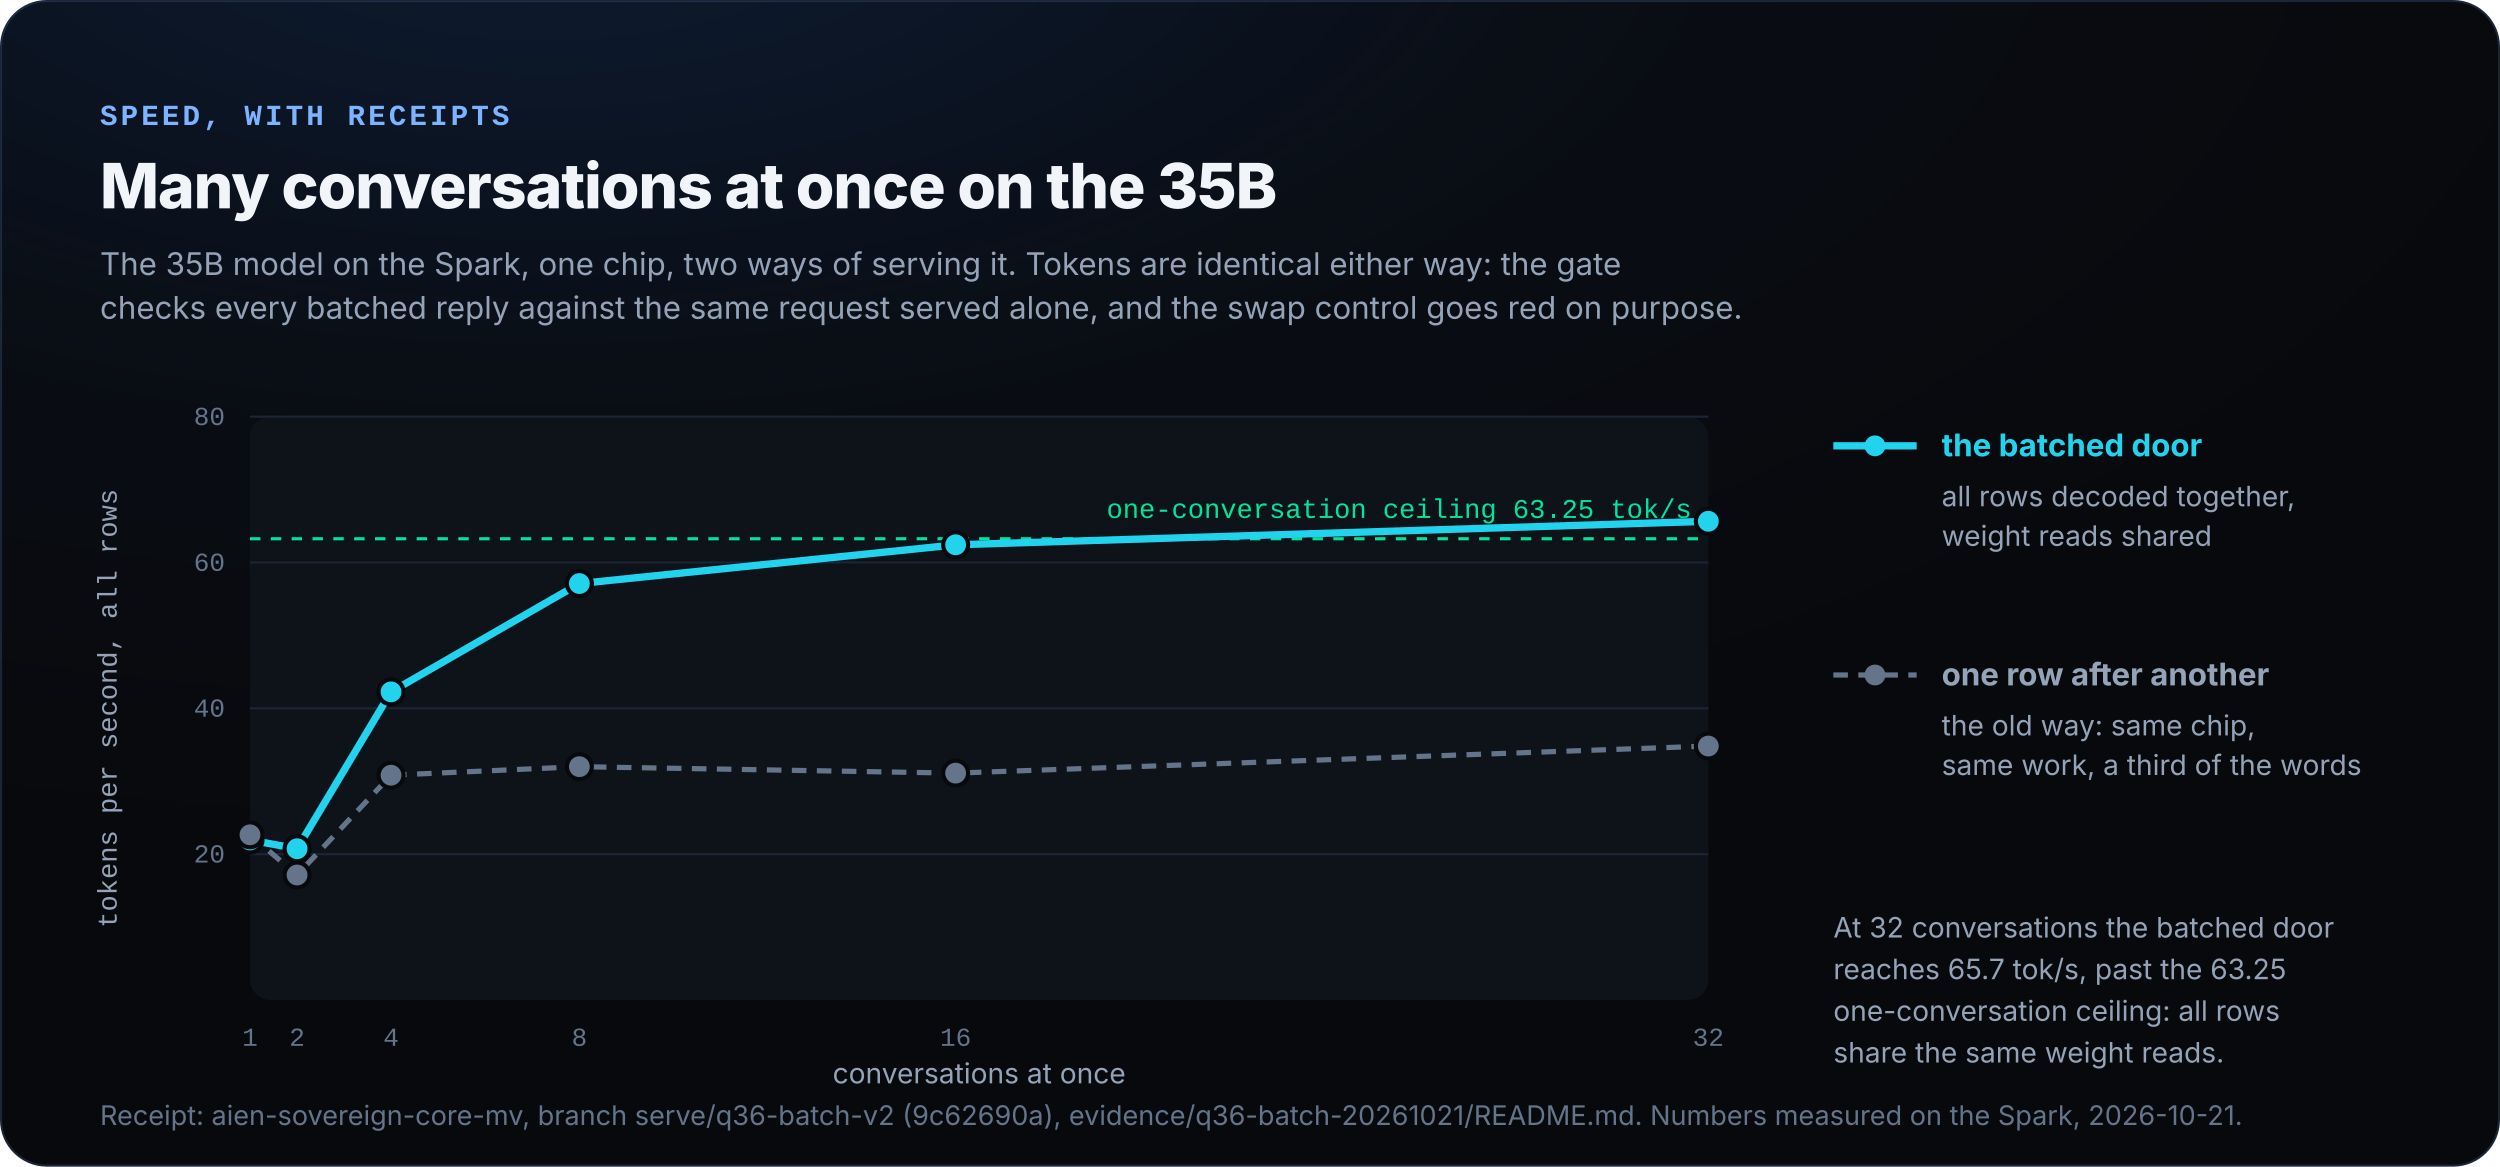
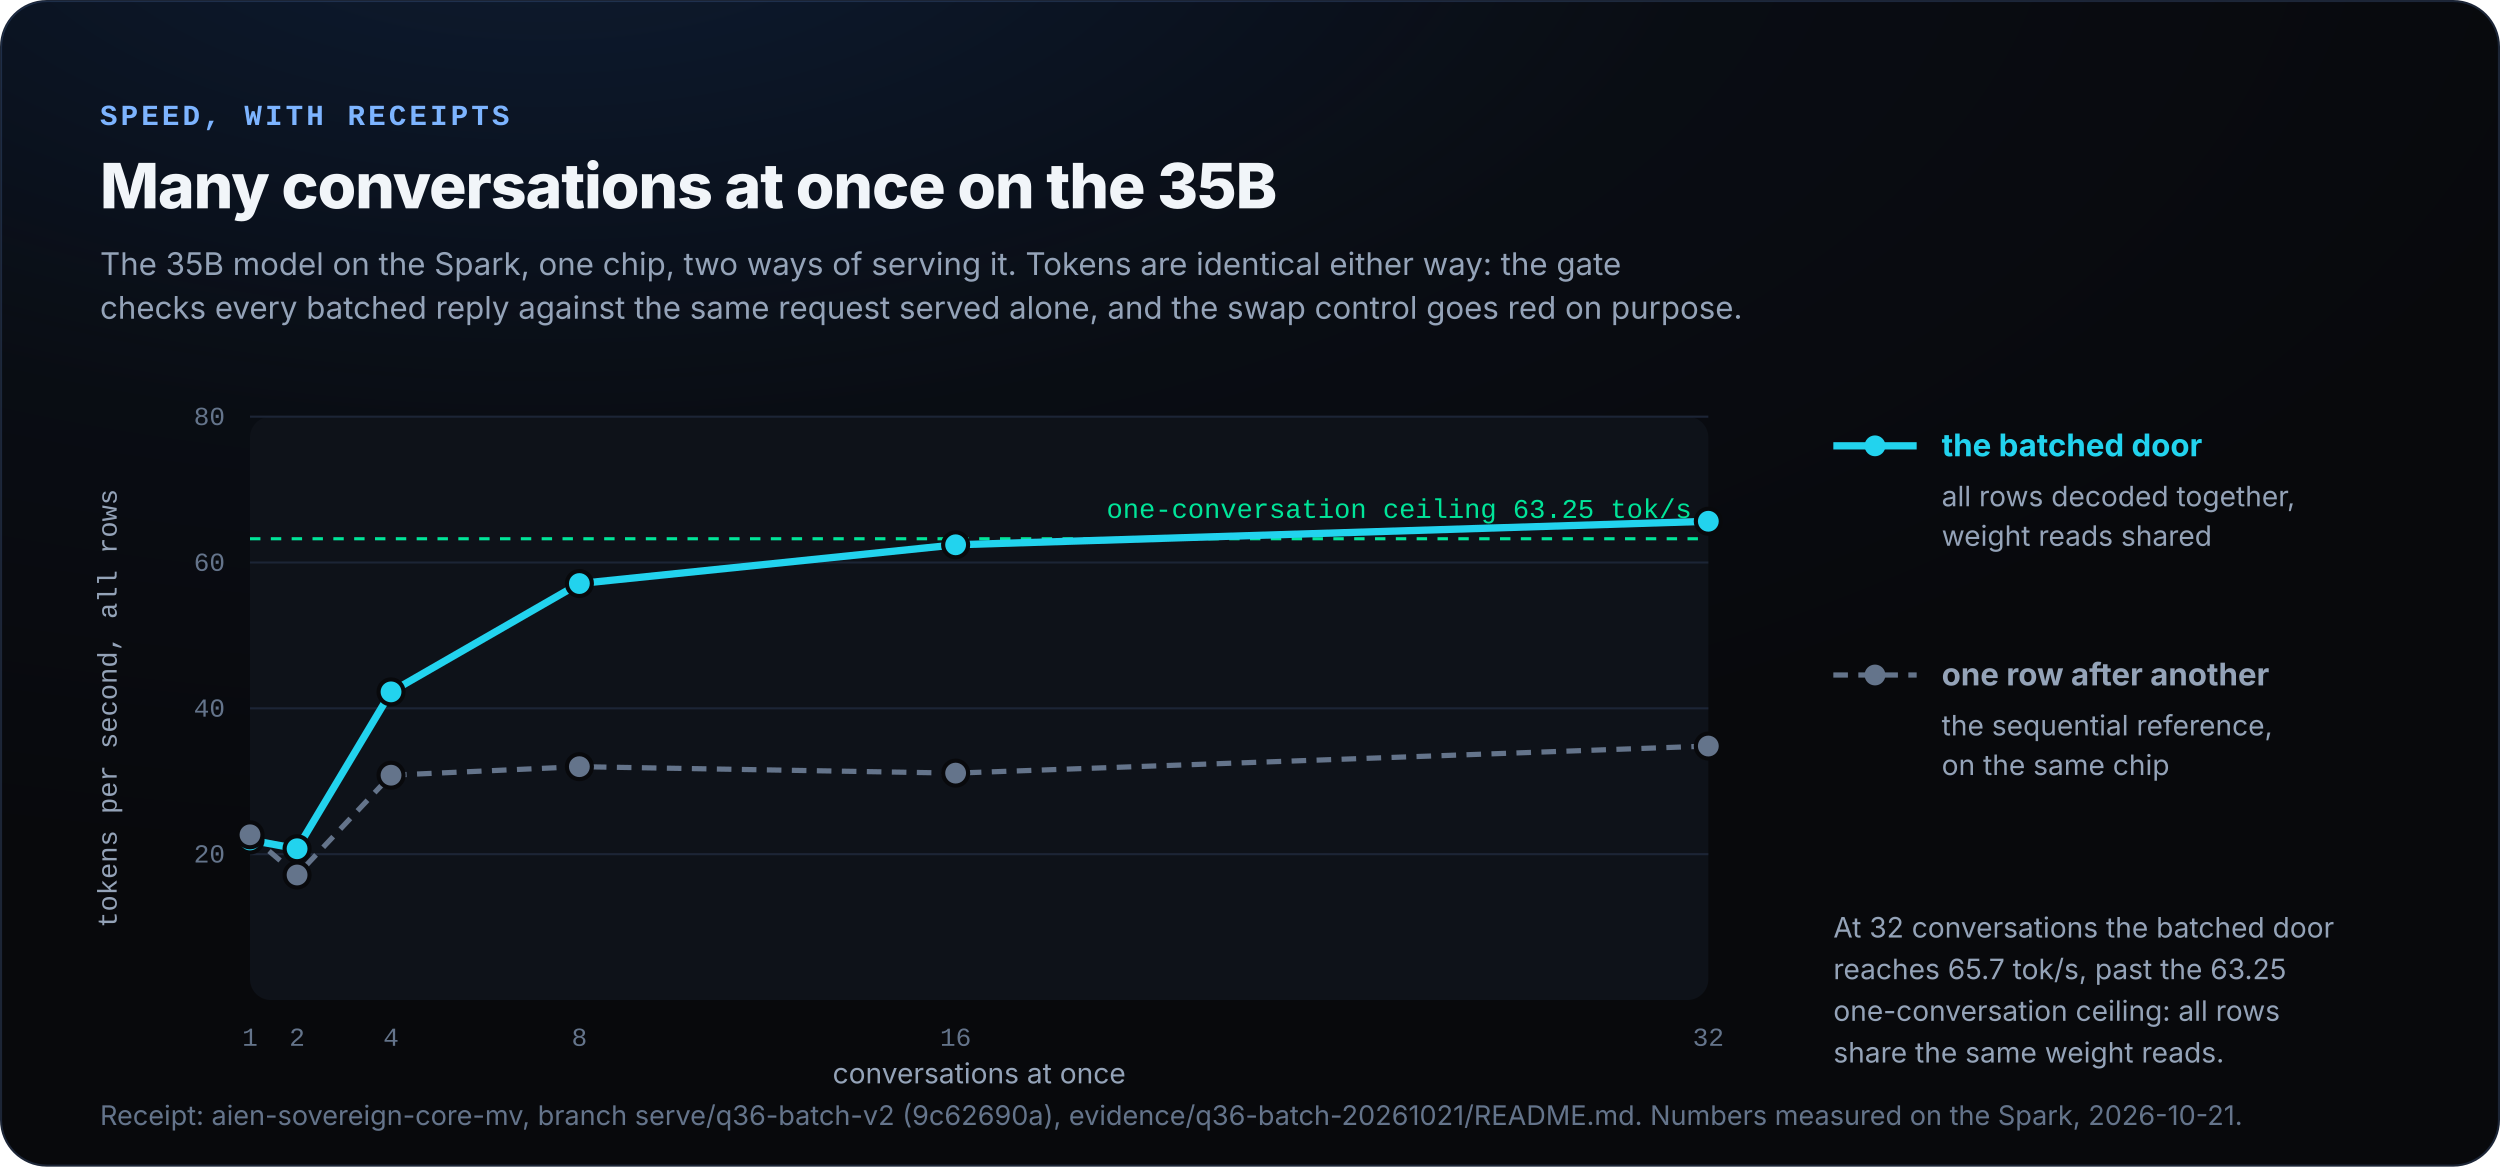
<svg xmlns="http://www.w3.org/2000/svg" width="1200" height="560" viewBox="0 0 1200 560" role="img" aria-labelledby="t d">
  <defs>
    <radialGradient id="glow" cx="22%" cy="-10%" r="85%">
      <stop offset="0" stop-color="#2d7ff9" stop-opacity="0.16" />
      <stop offset="0.55" stop-color="#2d7ff9" stop-opacity="0.03" />
      <stop offset="1" stop-color="#2d7ff9" stop-opacity="0" />
    </radialGradient>
    <radialGradient id="glow2" cx="92%" cy="8%" r="45%">
      <stop offset="0" stop-color="#00e599" stop-opacity="0.08" />
      <stop offset="1" stop-color="#00e599" stop-opacity="0" />
    </radialGradient>
    <marker id="arrow" viewBox="0 0 10 10" refX="9" refY="5" markerWidth="7" markerHeight="7" orient="auto-start-reverse">
      <path d="M0 0 L10 5 L0 10 z" fill="#94a3b8" />
    </marker>
  </defs>
  <rect x="0.5" y="0.5" width="1199.0" height="559.0" rx="22" fill="#08090c" stroke="#1c2536" stroke-width="1.0" />
  <rect x="0.5" y="0.5" width="1199.0" height="559.0" rx="22" fill="url(#glow)" stroke="none" stroke-width="1.0" />
  <text x="48.0" y="60.0" font-family="ui-monospace, SFMono-Regular, Menlo, Consolas, 'Liberation Mono', monospace" font-size="14" font-weight="600" fill="#7db4ff" text-anchor="start" letter-spacing="1.5">SPEED, WITH RECEIPTS</text>
  <text x="48.0" y="100.0" font-family="Inter, ui-sans-serif, -apple-system, 'Segoe UI', Helvetica, Arial, sans-serif" font-size="30" font-weight="800" fill="#f1f5f9" text-anchor="start" letter-spacing="-0.5">Many conversations at once on the 35B</text>
  <text x="48.0" y="132.0" font-family="Inter, ui-sans-serif, -apple-system, 'Segoe UI', Helvetica, Arial, sans-serif" font-size="15" font-weight="400" fill="#94a3b8" text-anchor="start">The 35B model on the Spark, one chip, two ways of serving it. Tokens are identical either way: the gate</text>
  <text x="48.0" y="153.0" font-family="Inter, ui-sans-serif, -apple-system, 'Segoe UI', Helvetica, Arial, sans-serif" font-size="15" font-weight="400" fill="#94a3b8" text-anchor="start">checks every batched reply against the same request served alone, and the swap control goes red on purpose.</text>
  <rect x="120.0" y="200.0" width="700.0" height="280.0" rx="10" fill="#0e1219" stroke="none" stroke-width="1.0" />
  <line x1="120.0" y1="410.0" x2="820.0" y2="410.0" stroke="#1c2536" stroke-width="1" />
  <text x="108.0" y="414.0" font-family="ui-monospace, SFMono-Regular, Menlo, Consolas, 'Liberation Mono', monospace" font-size="12.5" font-weight="400" fill="#64748b" text-anchor="end">20</text>
  <line x1="120.0" y1="340.0" x2="820.0" y2="340.0" stroke="#1c2536" stroke-width="1" />
  <text x="108.0" y="344.0" font-family="ui-monospace, SFMono-Regular, Menlo, Consolas, 'Liberation Mono', monospace" font-size="12.5" font-weight="400" fill="#64748b" text-anchor="end">40</text>
  <line x1="120.0" y1="270.0" x2="820.0" y2="270.0" stroke="#1c2536" stroke-width="1" />
  <text x="108.0" y="274.0" font-family="ui-monospace, SFMono-Regular, Menlo, Consolas, 'Liberation Mono', monospace" font-size="12.5" font-weight="400" fill="#64748b" text-anchor="end">60</text>
  <line x1="120.0" y1="200.0" x2="820.0" y2="200.0" stroke="#1c2536" stroke-width="1" />
  <text x="108.0" y="204.0" font-family="ui-monospace, SFMono-Regular, Menlo, Consolas, 'Liberation Mono', monospace" font-size="12.5" font-weight="400" fill="#64748b" text-anchor="end">80</text>
  <text x="54.0" y="340.0" font-family="Inter, ui-sans-serif, -apple-system, 'Segoe UI', Helvetica, Arial, sans-serif" font-size="12.5" font-weight="400" fill="#f1f5f9" text-anchor="start" />
  <text transform="translate(56 340.0) rotate(-90)" font-family="ui-monospace, SFMono-Regular, Menlo, Consolas, 'Liberation Mono', monospace" font-size="13" fill="#94a3b8" text-anchor="middle">tokens per second, all rows</text>
  <text x="470.0" y="520.0" font-family="Inter, ui-sans-serif, -apple-system, 'Segoe UI', Helvetica, Arial, sans-serif" font-size="13.5" font-weight="400" fill="#94a3b8" text-anchor="middle">conversations at once</text>
  <line x1="120.0" y1="258.6" x2="820.0" y2="258.6" stroke="#00e599" stroke-width="1.5" stroke-dasharray="5 5" />
  <text x="812.0" y="248.6" font-family="ui-monospace, SFMono-Regular, Menlo, Consolas, 'Liberation Mono', monospace" font-size="13" font-weight="400" fill="#00e599" text-anchor="end">one-conversation ceiling 63.25 tok/s</text>
  <path d="M120.0 400.7 L142.6 420.0 L187.7 372.1 L278.1 368.0 L458.7 371.1 L820.0 358.1" stroke="#64748b" stroke-width="2.5" fill="none" stroke-dasharray="7 5" />
  <path d="M120.0 403.2 L142.6 407.4 L187.7 332.1 L278.1 280.1 L458.7 261.5 L820.0 250.2" stroke="#22d3ee" stroke-width="3.5" fill="none" />
  <circle cx="120.0" cy="403.2" r="6" fill="#22d3ee" stroke="#08090c" stroke-width="2" />
  <circle cx="120.0" cy="400.7" r="6" fill="#64748b" stroke="#08090c" stroke-width="2" />
  <text x="120.0" y="502.0" font-family="ui-monospace, SFMono-Regular, Menlo, Consolas, 'Liberation Mono', monospace" font-size="12.5" font-weight="400" fill="#64748b" text-anchor="middle">1</text>
  <circle cx="142.6" cy="407.4" r="6" fill="#22d3ee" stroke="#08090c" stroke-width="2" />
  <circle cx="142.6" cy="420.0" r="6" fill="#64748b" stroke="#08090c" stroke-width="2" />
  <text x="142.6" y="502.0" font-family="ui-monospace, SFMono-Regular, Menlo, Consolas, 'Liberation Mono', monospace" font-size="12.5" font-weight="400" fill="#64748b" text-anchor="middle">2</text>
  <circle cx="187.7" cy="332.1" r="6" fill="#22d3ee" stroke="#08090c" stroke-width="2" />
  <circle cx="187.7" cy="372.1" r="6" fill="#64748b" stroke="#08090c" stroke-width="2" />
  <text x="187.7" y="502.0" font-family="ui-monospace, SFMono-Regular, Menlo, Consolas, 'Liberation Mono', monospace" font-size="12.5" font-weight="400" fill="#64748b" text-anchor="middle">4</text>
  <circle cx="278.1" cy="280.1" r="6" fill="#22d3ee" stroke="#08090c" stroke-width="2" />
  <circle cx="278.1" cy="368.0" r="6" fill="#64748b" stroke="#08090c" stroke-width="2" />
  <text x="278.1" y="502.0" font-family="ui-monospace, SFMono-Regular, Menlo, Consolas, 'Liberation Mono', monospace" font-size="12.5" font-weight="400" fill="#64748b" text-anchor="middle">8</text>
  <circle cx="458.7" cy="261.5" r="6" fill="#22d3ee" stroke="#08090c" stroke-width="2" />
  <circle cx="458.7" cy="371.1" r="6" fill="#64748b" stroke="#08090c" stroke-width="2" />
  <text x="458.7" y="502.0" font-family="ui-monospace, SFMono-Regular, Menlo, Consolas, 'Liberation Mono', monospace" font-size="12.5" font-weight="400" fill="#64748b" text-anchor="middle">16</text>
  <circle cx="820.0" cy="250.2" r="6" fill="#22d3ee" stroke="#08090c" stroke-width="2" />
  <circle cx="820.0" cy="358.1" r="6" fill="#64748b" stroke="#08090c" stroke-width="2" />
  <text x="820.0" y="502.0" font-family="ui-monospace, SFMono-Regular, Menlo, Consolas, 'Liberation Mono', monospace" font-size="12.5" font-weight="400" fill="#64748b" text-anchor="middle">32</text>
  <line x1="880.0" y1="214.0" x2="920.0" y2="214.0" stroke="#22d3ee" stroke-width="3.5" />
  <circle cx="900.0" cy="214.0" r="5" fill="#22d3ee" stroke="none" stroke-width="1.0" />
  <text x="932.0" y="219.0" font-family="Inter, ui-sans-serif, -apple-system, 'Segoe UI', Helvetica, Arial, sans-serif" font-size="15" font-weight="700" fill="#22d3ee" text-anchor="start">the batched door</text>
  <text x="932.0" y="243.0" font-family="Inter, ui-sans-serif, -apple-system, 'Segoe UI', Helvetica, Arial, sans-serif" font-size="13.5" font-weight="400" fill="#94a3b8" text-anchor="start">all rows decoded together,</text>
  <text x="932.0" y="262.0" font-family="Inter, ui-sans-serif, -apple-system, 'Segoe UI', Helvetica, Arial, sans-serif" font-size="13.5" font-weight="400" fill="#94a3b8" text-anchor="start">weight reads shared</text>
  <line x1="880.0" y1="324.0" x2="920.0" y2="324.0" stroke="#64748b" stroke-width="2.5" stroke-dasharray="7 5" />
  <circle cx="900.0" cy="324.0" r="5" fill="#64748b" stroke="none" stroke-width="1.0" />
  <text x="932.0" y="329.0" font-family="Inter, ui-sans-serif, -apple-system, 'Segoe UI', Helvetica, Arial, sans-serif" font-size="15" font-weight="700" fill="#94a3b8" text-anchor="start">one row after another</text>
-   <text x="932.0" y="353.0" font-family="Inter, ui-sans-serif, -apple-system, 'Segoe UI', Helvetica, Arial, sans-serif" font-size="13.5" font-weight="400" fill="#94a3b8" text-anchor="start">the old way: same chip,</text>
-   <text x="932.0" y="372.0" font-family="Inter, ui-sans-serif, -apple-system, 'Segoe UI', Helvetica, Arial, sans-serif" font-size="13.5" font-weight="400" fill="#94a3b8" text-anchor="start">same work, a third of the words</text>
+   <text x="932.0" y="353.0" font-family="Inter, ui-sans-serif, -apple-system, 'Segoe UI', Helvetica, Arial, sans-serif" font-size="13.5" font-weight="400" fill="#94a3b8" text-anchor="start">the sequential reference,</text>
+   <text x="932.0" y="372.0" font-family="Inter, ui-sans-serif, -apple-system, 'Segoe UI', Helvetica, Arial, sans-serif" font-size="13.5" font-weight="400" fill="#94a3b8" text-anchor="start">on the same chip</text>
  <text x="880.0" y="450.0" font-family="Inter, ui-sans-serif, -apple-system, 'Segoe UI', Helvetica, Arial, sans-serif" font-size="13.5" font-weight="400" fill="#94a3b8" text-anchor="start">At 32 conversations the batched door</text>
  <text x="880.0" y="470.0" font-family="Inter, ui-sans-serif, -apple-system, 'Segoe UI', Helvetica, Arial, sans-serif" font-size="13.5" font-weight="400" fill="#94a3b8" text-anchor="start">reaches 65.7 tok/s, past the 63.25</text>
  <text x="880.0" y="490.0" font-family="Inter, ui-sans-serif, -apple-system, 'Segoe UI', Helvetica, Arial, sans-serif" font-size="13.5" font-weight="400" fill="#94a3b8" text-anchor="start">one-conversation ceiling: all rows</text>
  <text x="880.0" y="510.0" font-family="Inter, ui-sans-serif, -apple-system, 'Segoe UI', Helvetica, Arial, sans-serif" font-size="13.5" font-weight="400" fill="#94a3b8" text-anchor="start">share the same weight reads.</text>
  <text x="48.0" y="540.0" font-family="Inter, ui-sans-serif, -apple-system, 'Segoe UI', Helvetica, Arial, sans-serif" font-size="13" font-weight="400" fill="#64748b" text-anchor="start">Receipt: aien-sovereign-core-mv, branch serve/q36-batch-v2 (9c62690a), evidence/q36-batch-20261021/README.md. Numbers measured on the Spark, 2026-10-21.</text>
</svg>
